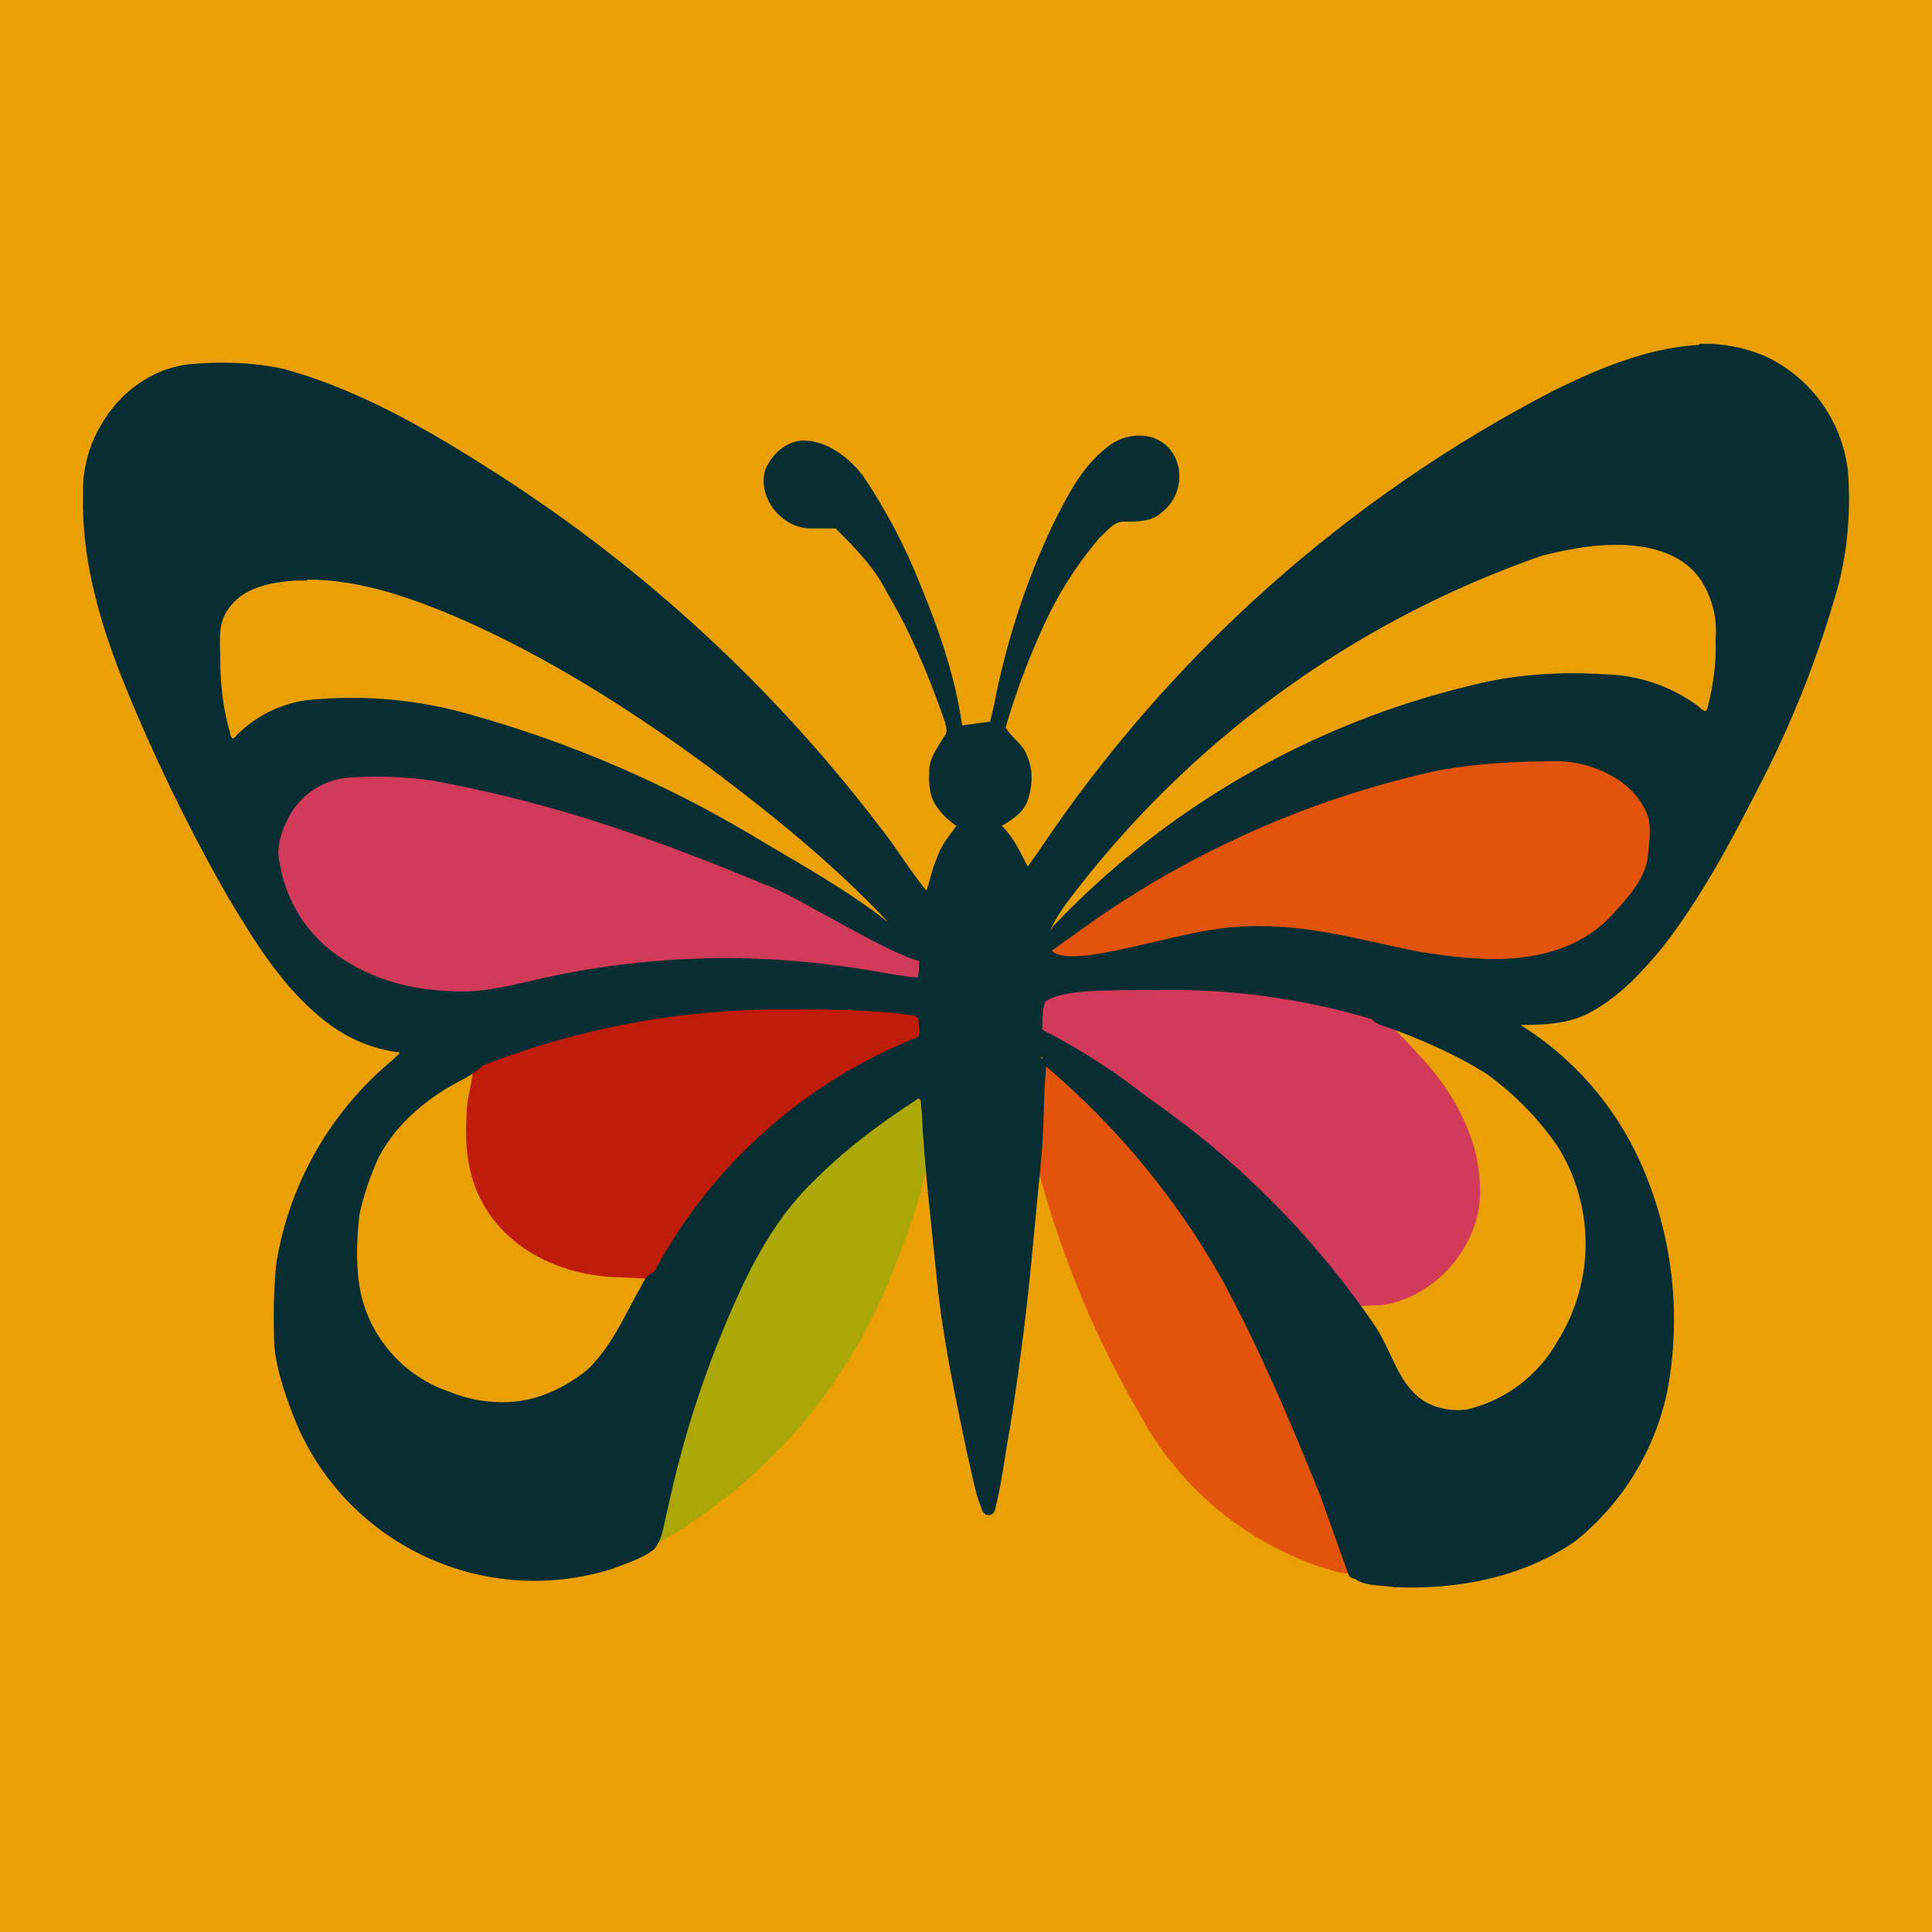
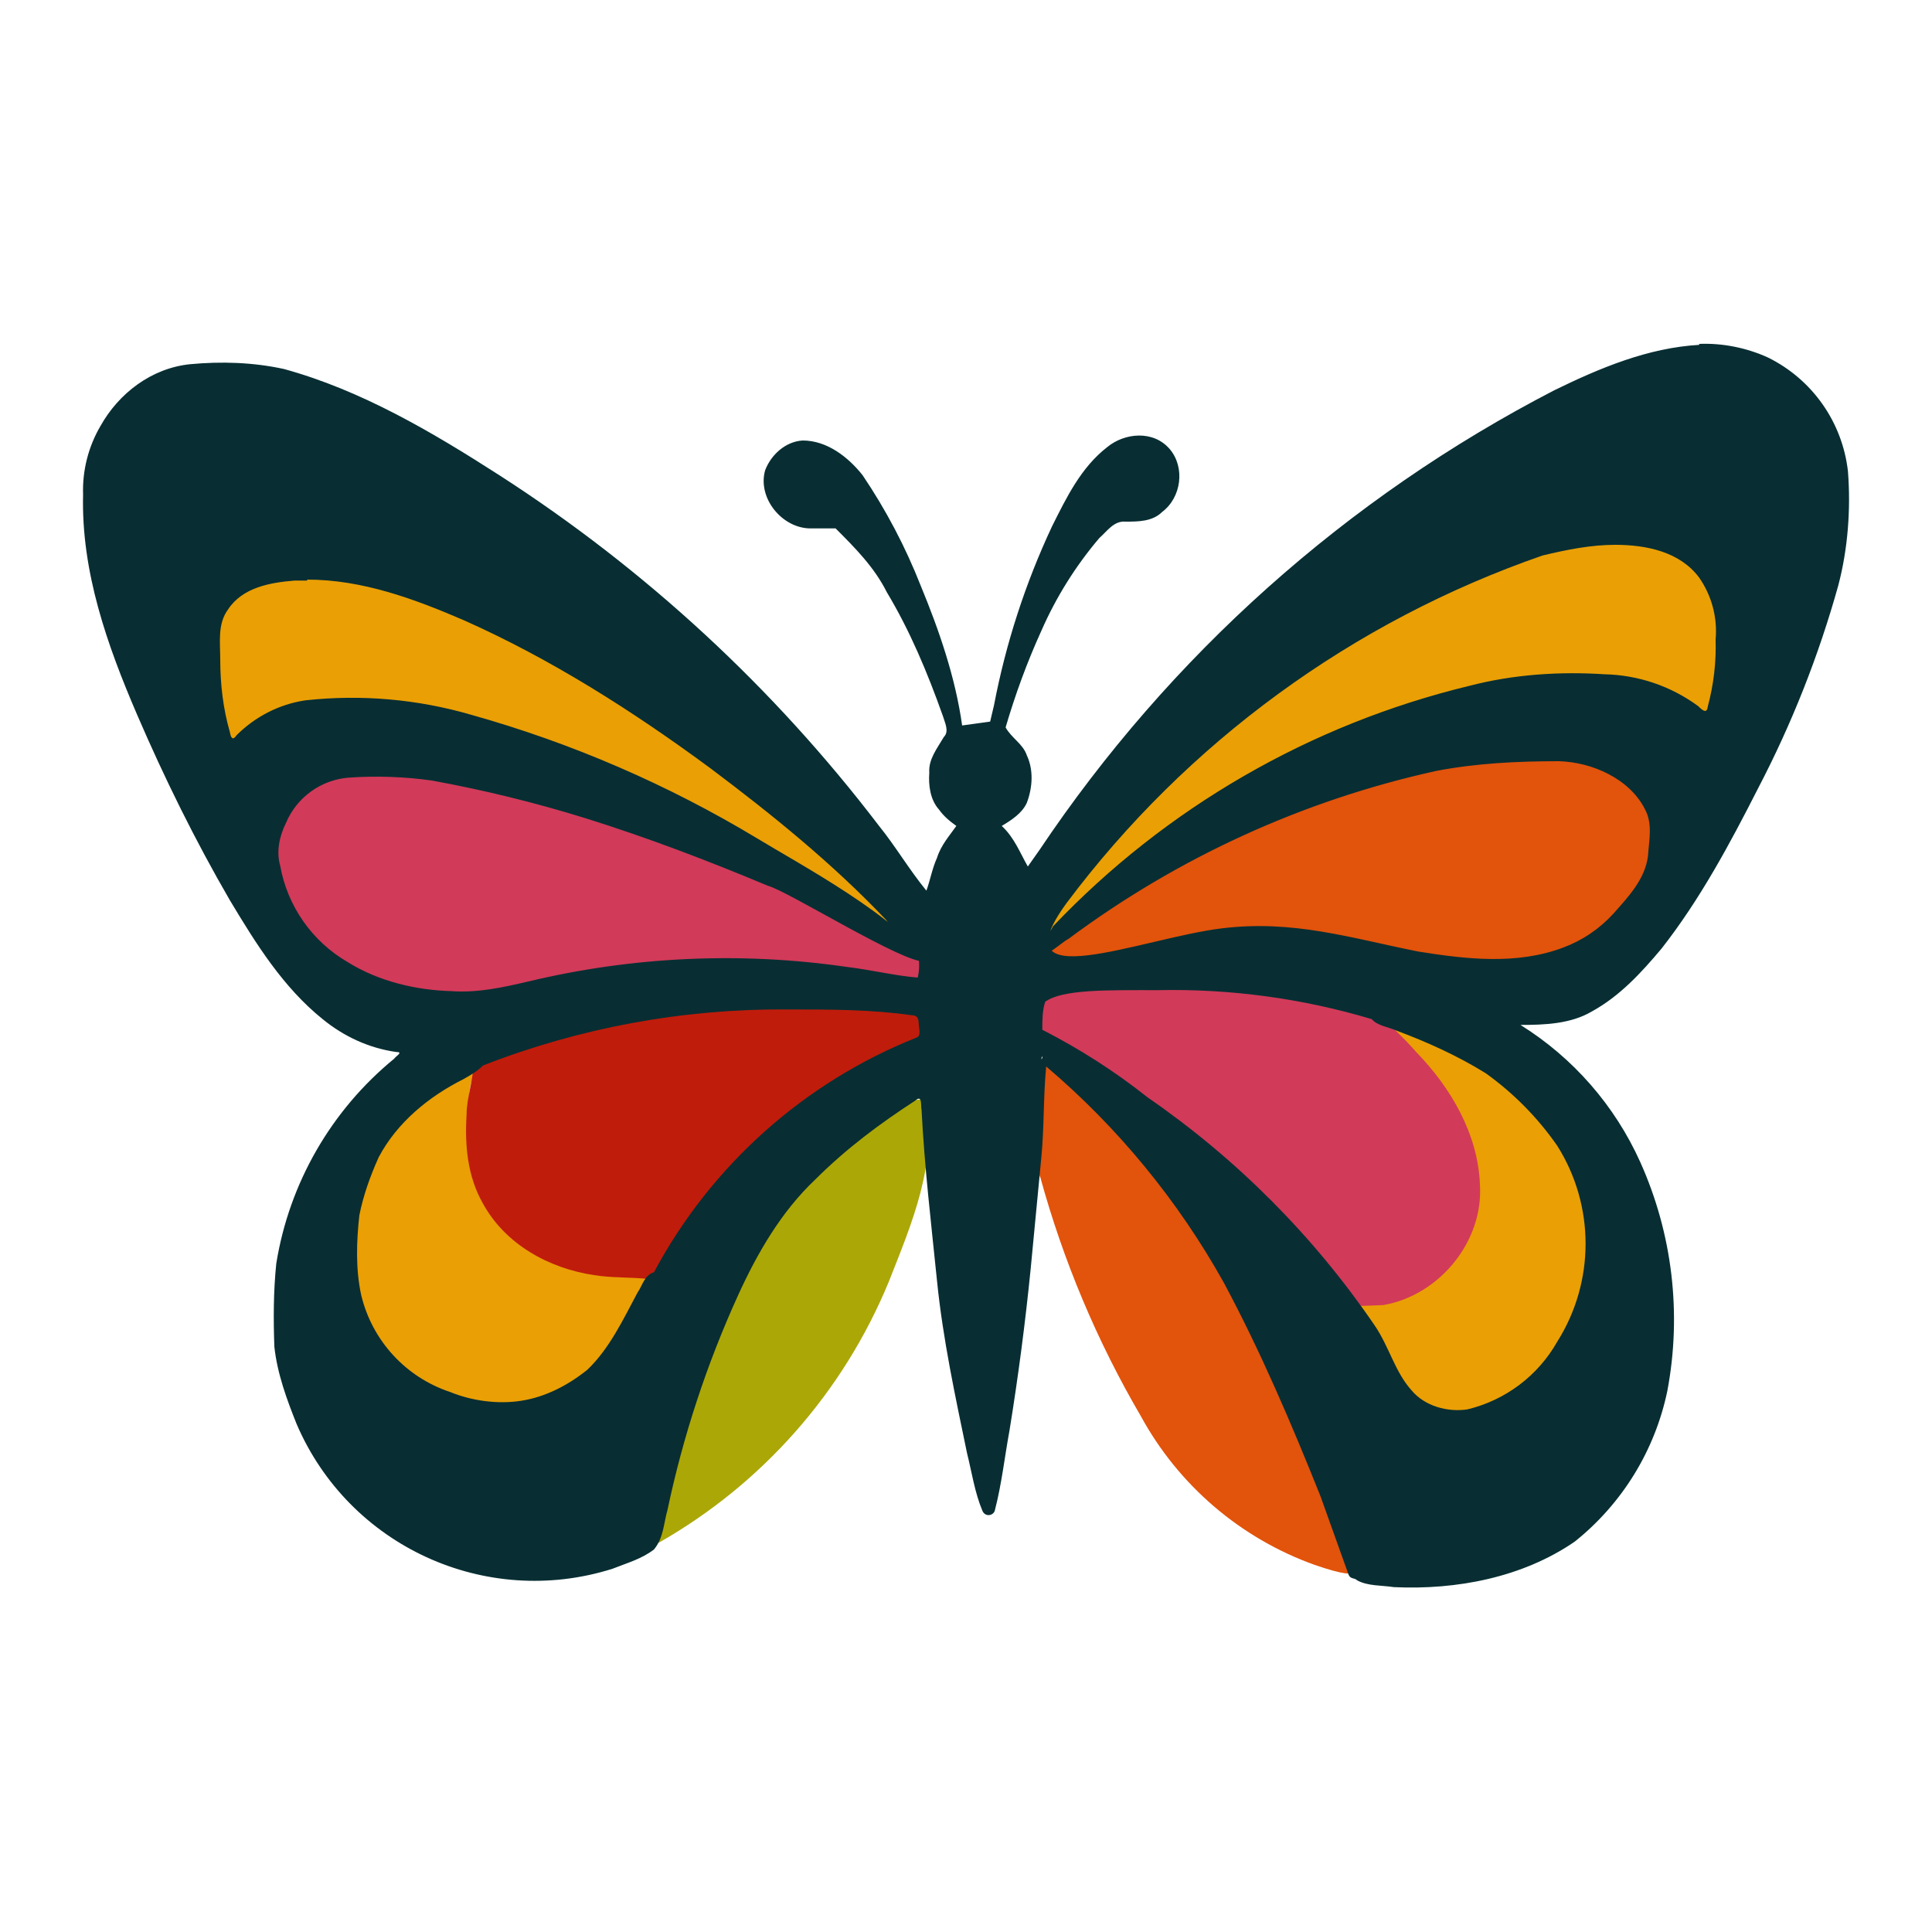
<svg xmlns="http://www.w3.org/2000/svg" xml:space="preserve" viewBox="0 0 200 200">
-   <path fill="#ea9f05" d="M0 0h200v200H0z" />
+   <path fill="#ffffff" d="M0 0h200v200H0z" />
  <path fill="#ea9f05" d="M148.7 146.3c-1.8-.6-3.5-2.2-5.1-5l-2.6-4-1.7-2.4h1.7c4.7 0 8.6-2.5 10.7-6.8a8 8 0 0 0 1-4.3 13 13 0 0 0-1.9-8.1 28.6 28.6 0 0 0-6.3-8.5l-1.9-1.7 1.5.4c2 .6 6.9 2.9 9.5 4.5a29 29 0 0 1 7.7 7.4c5 7 4.4 16.8-1.3 23.6a16.5 16.5 0 0 1-6.5 4.7c-1.4.4-3.8.5-4.8.2zm-98.7-.8c-3.6-.5-7-2-9.4-4.5-3.2-3.2-4.4-6.7-4.1-12.3.2-6.7 3-12 7.9-15.4 2.4-1.7 4.5-2.8 4.6-2.5 0 .1 0 .7-.2 1.2-.5 1.7-.6 7-.2 8.6.6 2.7 2 5.1 4 7.1 3.2 3 7.3 4.5 12.3 4.5 1.4 0 2.4.1 2.4.2-1 2.1-3.1 6-4 7.3-1.5 2-2.3 2.8-4.3 4a13.4 13.4 0 0 1-9 1.8zM93 97a177 177 0 0 0-29.7-17.3 72 72 0 0 0-27-7c-5.3 0-8.2.9-11 3.5-1.5 1.4-1.5 1.4-2.3-2-.5-1.8-.6-3.2-.6-6 0-3.4 0-3.8.5-4.8 1.2-2.3 3.4-3.4 7.1-3.8 8.3-.8 21.2 4.3 36.1 14.1 12 7.9 22 16.3 28.4 24 .8.8.2.6-1.5-.7zm14.4.4c0-1.2 7-9.8 12.6-15.5 8.2-8.3 17-14.6 27.2-19.8 10-5 18.4-7 23.4-5.9 5.4 1.3 7.7 4.4 7.7 10.4 0 2.3-.5 5.9-1.1 7.2l-.4 1-1.1-1a17 17 0 0 0-6.5-3c-2.6-.7-9.1-.6-13 0a85 85 0 0 0-26.2 9.7c-4.1 2.3-10.7 6.8-13.3 9a92.6 92.6 0 0 0-9 8.4c-.1 0-.3-.2-.3-.5z" />
  <path fill="#d23a59" d="M36.8 79.3a9.6 9.6 0 0 0-8.9 7.6c-.5 4.2 1.5 8.5 4.6 11.3 3.5 3.2 8.2 5.2 13 5.4 2.6 0 5.3-.2 7.9-.7A95 95 0 0 1 94 102c1 .2 2.1-.4 2.1-1.5 0-1.6-1.3-3-2.7-3.7-1.5-.5-2.7-1.4-4-2-6.6-3.2-13.5-5.8-20.3-8.4-9.5-3.3-19.2-6.7-29.3-7.1h-3zm82 22-6.2.4c-1.8.2-4 .3-5.3 1.8-1 1.3-.4 3 .5 4.2 12 6.3 21.7 16 30 26.5.5 1 1.7 1.6 2.8 1l2.6-.1c5.8-1 10.4-6.6 10-12.5-.2-5.2-3-10-6.6-13.7-1.4-1.6-3-3.1-4.6-4.4a75.6 75.6 0 0 0-23.3-3.2z" />
  <path fill="#aba707" d="M67.9 159.6c2.8-13.1 6.4-27 15.5-37.3 3.5-3 8.6-8.7 12.4-8.5 1.3 6.6-1.4 12.8-3.8 18.9a55.3 55.3 0 0 1-23.8 27zm81-12.8c-4.5-1.2-8.3-9.5-9-11.1 3.3 5.2 7.6 14.3 15.3 9.6 10.4-5.6 12.6-21.3 4.4-29.7-2.8-5.3-14.8-8.8-16.2-10.4 10.2 3.1 21.3 10.8 21.5 22.5.9 8.8-6.2 20.3-16 19.1zM48 145.6c-8.2-1.5-13.3-10.3-12-18.3a20 20 0 0 1 13.3-17.2C44.1 113 39 117 37.4 123c-2.4 7.2-1 16.7 6.5 20.5 6.7 4.2 16.6 2.2 20.2-5 1.5-3.2 5.1-9 2-2.7-2.6 6.2-8.8 11.3-15.8 10H49l-1-.2zm44.6-50.2A151.4 151.4 0 0 0 48.7 64c-7.4-3-16.4-6.8-24-2.7-4.1 3.6-2.8 12.2-.4 15.7 6.5-6.6 16.7-4.2 24.7-2.4 15.2 4.3 29.2 12 42 21.2-15.8-9.9-32.3-20.3-51.3-22.5-5.5-.7-11.7 0-15.7 4.4-2.6-4.1-4.5-14 1.4-17.4 9.5-3.4 19.5 1.4 28 5.5 15 8 29.3 18.2 40.8 30.9 2.5 3-.6.1-1.6-1.2zm14.5 2c3-7 9.1-12 14.2-17.5A92 92 0 0 1 163 55.8c6.9-2 16.3 1.6 15.7 10 0 4.1-.5 13-5.7 6.7-8.7-3.7-18.6-1.5-27.3 1.3a96.9 96.9 0 0 0-36.4 22.7 87.8 87.8 0 0 1 42.9-25c8-1.7 18-3 24.5 3.1 2.2-5.8 3-15-4-17.8-9.5-3-19.1 2.3-27.5 6.2-15 8-28.2 19.6-37.7 33.7-.3.7-.5 2.4-.4.7z" />
  <path fill="#e2530b" d="M136.1 162a33.3 33.3 0 0 1-18-15.4 103 103 0 0 1-10.4-24.7c-.3-.6-.3-1.8-.2-6.4.1-3.1.3-5.8.4-5.9.3-.3 5.9 4.8 8.7 8 5.3 6 9.2 12 13 19.8 3.6 7.3 7.8 17.5 10.4 25.2.2.5-1 .4-3.9-.6zm15.1-62.3a82.3 82.3 0 0 0-27.2-2.3c-5 .2-9.8 2.2-13.9 3.5-1.3.4-2.3-1.4-2.4-1.5l-.3-.8c-.1-.5 0-.8.2-.8l.8-.6c.3-.4.7-.7.8-.7.2 0 0 .3-.2.6-1 1.1 0 .7 2.2-1A90.3 90.3 0 0 1 150.9 79c3.6-.7 9.8-.9 12.2-.5 3.6.6 6.4 2.4 7.7 5.1.5 1.1.6 1.6.5 3.6-.1 2-.3 2.5-1 4a19 19 0 0 1-3 3.8 15 15 0 0 1-10.1 4.7c-2.6.3-3 .3-6 0z" />
  <path fill="#c01c0b" d="M81 103.5a71 71 0 0 0-14.5 1.2c-5.1 1-10.2 2.1-15.2 3.9-.8.4-2 .6-2.3 1.5 0 1.8-.7 3.5-.7 5.3-.2 3.2.1 6.4 1.7 9.2 2.3 4.2 6.8 6.7 11.5 7.4 1.8.3 3.8.2 5.6.4.2.6 1 .3 1.3-.2a59 59 0 0 1 5-7.3 46.3 46.3 0 0 1 22-16.5c.6-.2 1-.5.8-1.2 0-1 .1-2.2-.6-2.9-1.3-.6-2.9-.5-4.3-.6a118 118 0 0 0-10.3-.2z" />
  <path fill="#082e33" d="M175.9 35.7c-5.3.3-10.3 2.4-15 4.7A143.5 143.5 0 0 0 107.6 88l-1.2 1.7c-.8-1.4-1.4-3-2.7-4.2 1-.6 2.1-1.3 2.6-2.4.6-1.6.7-3.4 0-4.9-.4-1.2-1.6-1.8-2.2-2.9 1-3.4 2.2-6.7 3.7-10a39 39 0 0 1 6-9.6c.8-.7 1.5-1.8 2.7-1.7 1.3 0 2.8 0 3.8-1 2-1.5 2.4-4.6.8-6.5-1.7-2-4.7-1.7-6.5-.2-2.7 2.1-4.2 5.2-5.7 8.2a78.3 78.3 0 0 0-6 18.5l-.4 1.7-2.9.4c-.7-5-2.4-9.9-4.3-14.5a59 59 0 0 0-6-11.4c-1.5-1.9-3.7-3.6-6.2-3.6-1.8.1-3.3 1.5-3.9 3.1-.8 2.9 1.8 6 4.7 6h2.6c2 2 4 4 5.3 6.6 2.4 4 4.2 8.3 5.8 12.8.2.7.7 1.6.1 2.2-.7 1.2-1.6 2.3-1.5 3.7-.1 1.3.1 2.8 1 3.8.5.7 1.1 1.2 1.8 1.7-.7 1-1.6 2-2 3.3-.5 1.1-.7 2.3-1.1 3.4-1.8-2.2-3.2-4.6-4.9-6.7a154.7 154.7 0 0 0-39.3-36.3c-7-4.5-14.3-8.8-22.3-11-3.2-.7-6.5-.8-9.7-.5-4 .4-7.4 3-9.3 6.4a13.2 13.2 0 0 0-1.8 7.1c-.2 8 2.5 15.6 5.6 22.8 2.8 6.5 6 13 9.6 19.2 2.7 4.5 5.5 9 9.6 12.3 2.2 1.8 4.8 3 7.6 3.4.8 0 0 .4-.2.7a34.5 34.5 0 0 0-12.2 21.2c-.3 2.9-.3 5.8-.2 8.6.3 2.8 1.3 5.5 2.3 8a26.8 26.8 0 0 0 32.7 15c1.5-.6 3-1 4.3-2 1-1.2 1-2.7 1.4-4.1a107 107 0 0 1 7.3-22.2c2-4.4 4.5-8.7 8-12 3.2-3.2 6.7-5.8 10.4-8.2.7-.6.5.6.6 1 .3 5.9 1 11.8 1.6 17.7.6 6 1.9 12 3.1 17.8.5 2 .8 4.1 1.6 6 .3.7 1.2.5 1.3-.1.7-2.7 1-5.5 1.5-8.2a275 275 0 0 0 2.2-16.8l1.1-11.5c.3-3.1.2-6.3.5-9.4a81.3 81.3 0 0 1 18.4 22.4c3.8 7.1 7 14.6 10 22.1l2.9 8.1c.2.5.6.3.9.6 1.1.6 2.5.5 3.8.7 6.5.3 13.3-1 18.7-4.7a27 27 0 0 0 9.6-15.6 39.8 39.8 0 0 0-2.8-23.7 32.4 32.4 0 0 0-12.4-14.2c2.5 0 5.2-.1 7.4-1.4 2.9-1.6 5.1-4 7.2-6.5 4-5.1 7.1-10.9 10-16.6a108 108 0 0 0 8.3-21c1-3.8 1.3-7.9 1-11.8A15 15 0 0 0 183 37c-2.2-1-4.7-1.5-7.1-1.4zm-8.7 20.7c3.2 0 6.7.7 8.7 3.4a9.7 9.7 0 0 1 1.7 6.4 24 24 0 0 1-.8 6.9c-.1.8-.5.5-1 0a17 17 0 0 0-9.7-3.3c-4.6-.3-9.4 0-14 1.2A88 88 0 0 0 109 95.9c-.3.7-1.7 2.2-1.7 3 1 .3 2.5-1.3 3.3-1.7a99.7 99.7 0 0 1 38.1-17.4c4.2-.8 8.4-1 12.7-1 3.4.1 7.3 1.8 8.9 5 .8 1.5.4 3.2.3 4.8-.3 2.4-2 4.2-3.6 6a13.3 13.3 0 0 1-5.2 3.5c-4.8 1.8-10 1.2-15 .4-7-1.4-12.9-3.3-20.3-2.4-8.3 1-23.3 7.3-16.1-2.6a104.2 104.2 0 0 1 49.3-36c2.5-.6 5-1.1 7.5-1.1zM31.8 60c5.7 0 11.1 2 16.2 4.2 9 4 17.5 9.4 25.5 15.3 6.4 4.8 12.7 9.9 18.2 15.7 1 1.2 2 2.4 3.3 3.5.2.8.2 1.7 0 2.5-2.4-.2-4.8-.8-7.3-1.1a87.6 87.6 0 0 0-33 1.5c-2.6.6-5.2 1.2-8 1-3.6-.1-7.5-1-10.7-3a14.5 14.5 0 0 1-7-10c-.4-1.4-.1-3 .6-4.4a7.7 7.7 0 0 1 6.5-4.7c2.8-.2 5.8-.1 8.6.3a136 136 0 0 1 15.9 3.9c6.4 2 12.7 4.4 18.9 7 2 .5 14.3 8.2 16.2 7.8-2.2-4.3-13.2-10.2-17.3-12.7A120.3 120.3 0 0 0 48.8 74a44.2 44.2 0 0 0-17.2-1.5c-2.7.4-5.2 1.7-7.1 3.6-.4.6-.6.3-.7-.3-.7-2.4-1-5-1-7.5 0-1.8-.3-3.7.8-5.2 1.5-2.3 4.4-2.8 6.9-3h1.3zm88.1 42.5a71.9 71.9 0 0 1 22.1 3c.6.7 1.7.8 2.6 1.2 3.2 1.2 6.3 2.6 9.2 4.4a31 31 0 0 1 7.4 7.5 19 19 0 0 1 0 20.3 14.6 14.6 0 0 1-9.3 7c-2 .3-4.4-.3-5.8-2-1.7-1.9-2.3-4.5-3.8-6.7a91 91 0 0 0-23.5-23.6c-3.4-2.7-7-5-10.9-7 0-1 0-2 .3-2.9 1.8-1.3 6.4-1.2 11.7-1.2zm-38.2 2c4.3 0 8.5 0 12.7.6.5 0 .7.3.7.8s.3 1.3-.2 1.5a53.1 53.1 0 0 0-27.2 24.3c-1 .3-1.2 1.4-1.7 2.1-1.5 2.8-2.9 5.8-5.2 8-2 1.6-4.3 2.8-6.8 3.2-2.5.4-5.2 0-7.4-.9a14 14 0 0 1-9.2-10c-.6-2.7-.5-5.6-.2-8.3.4-2 1.1-4 2-6 1.9-3.6 5.2-6.3 8.8-8.1.7-.4 1.4-.8 2-1.4a84.7 84.7 0 0 1 31.4-5.8h.3zm26.2 5c-.2.5 0-.5 0 0z" />
</svg>
